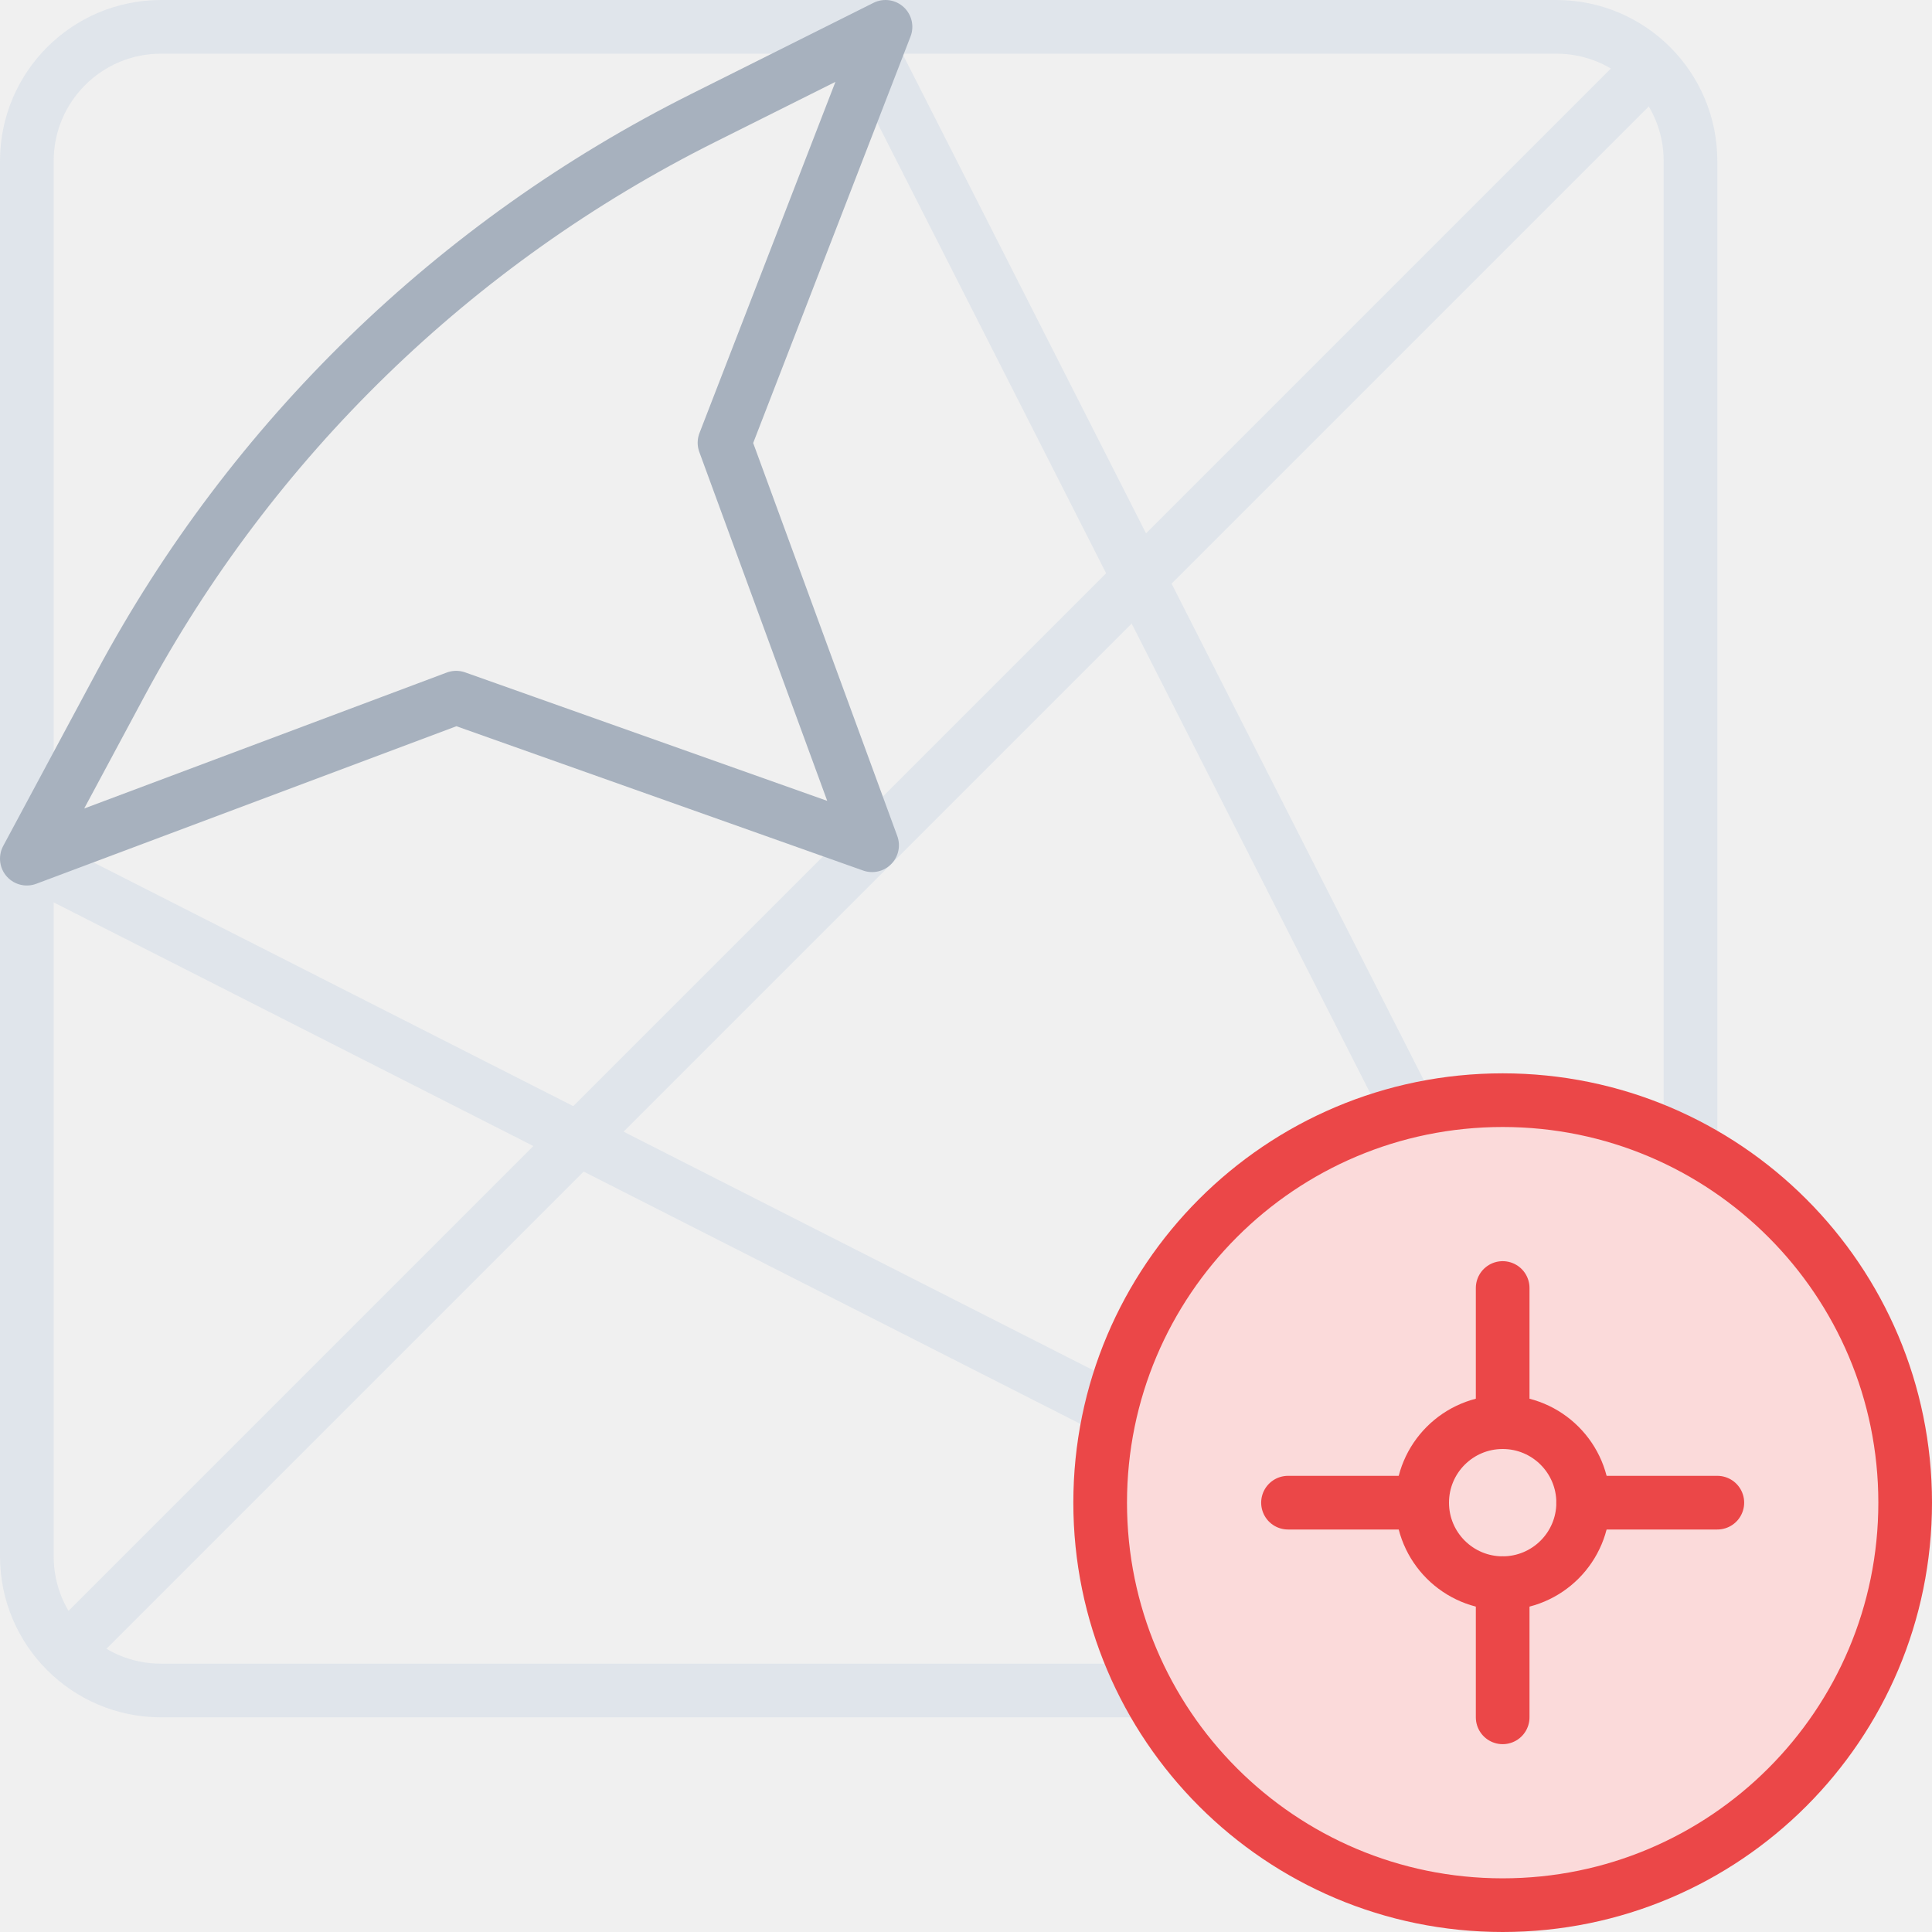
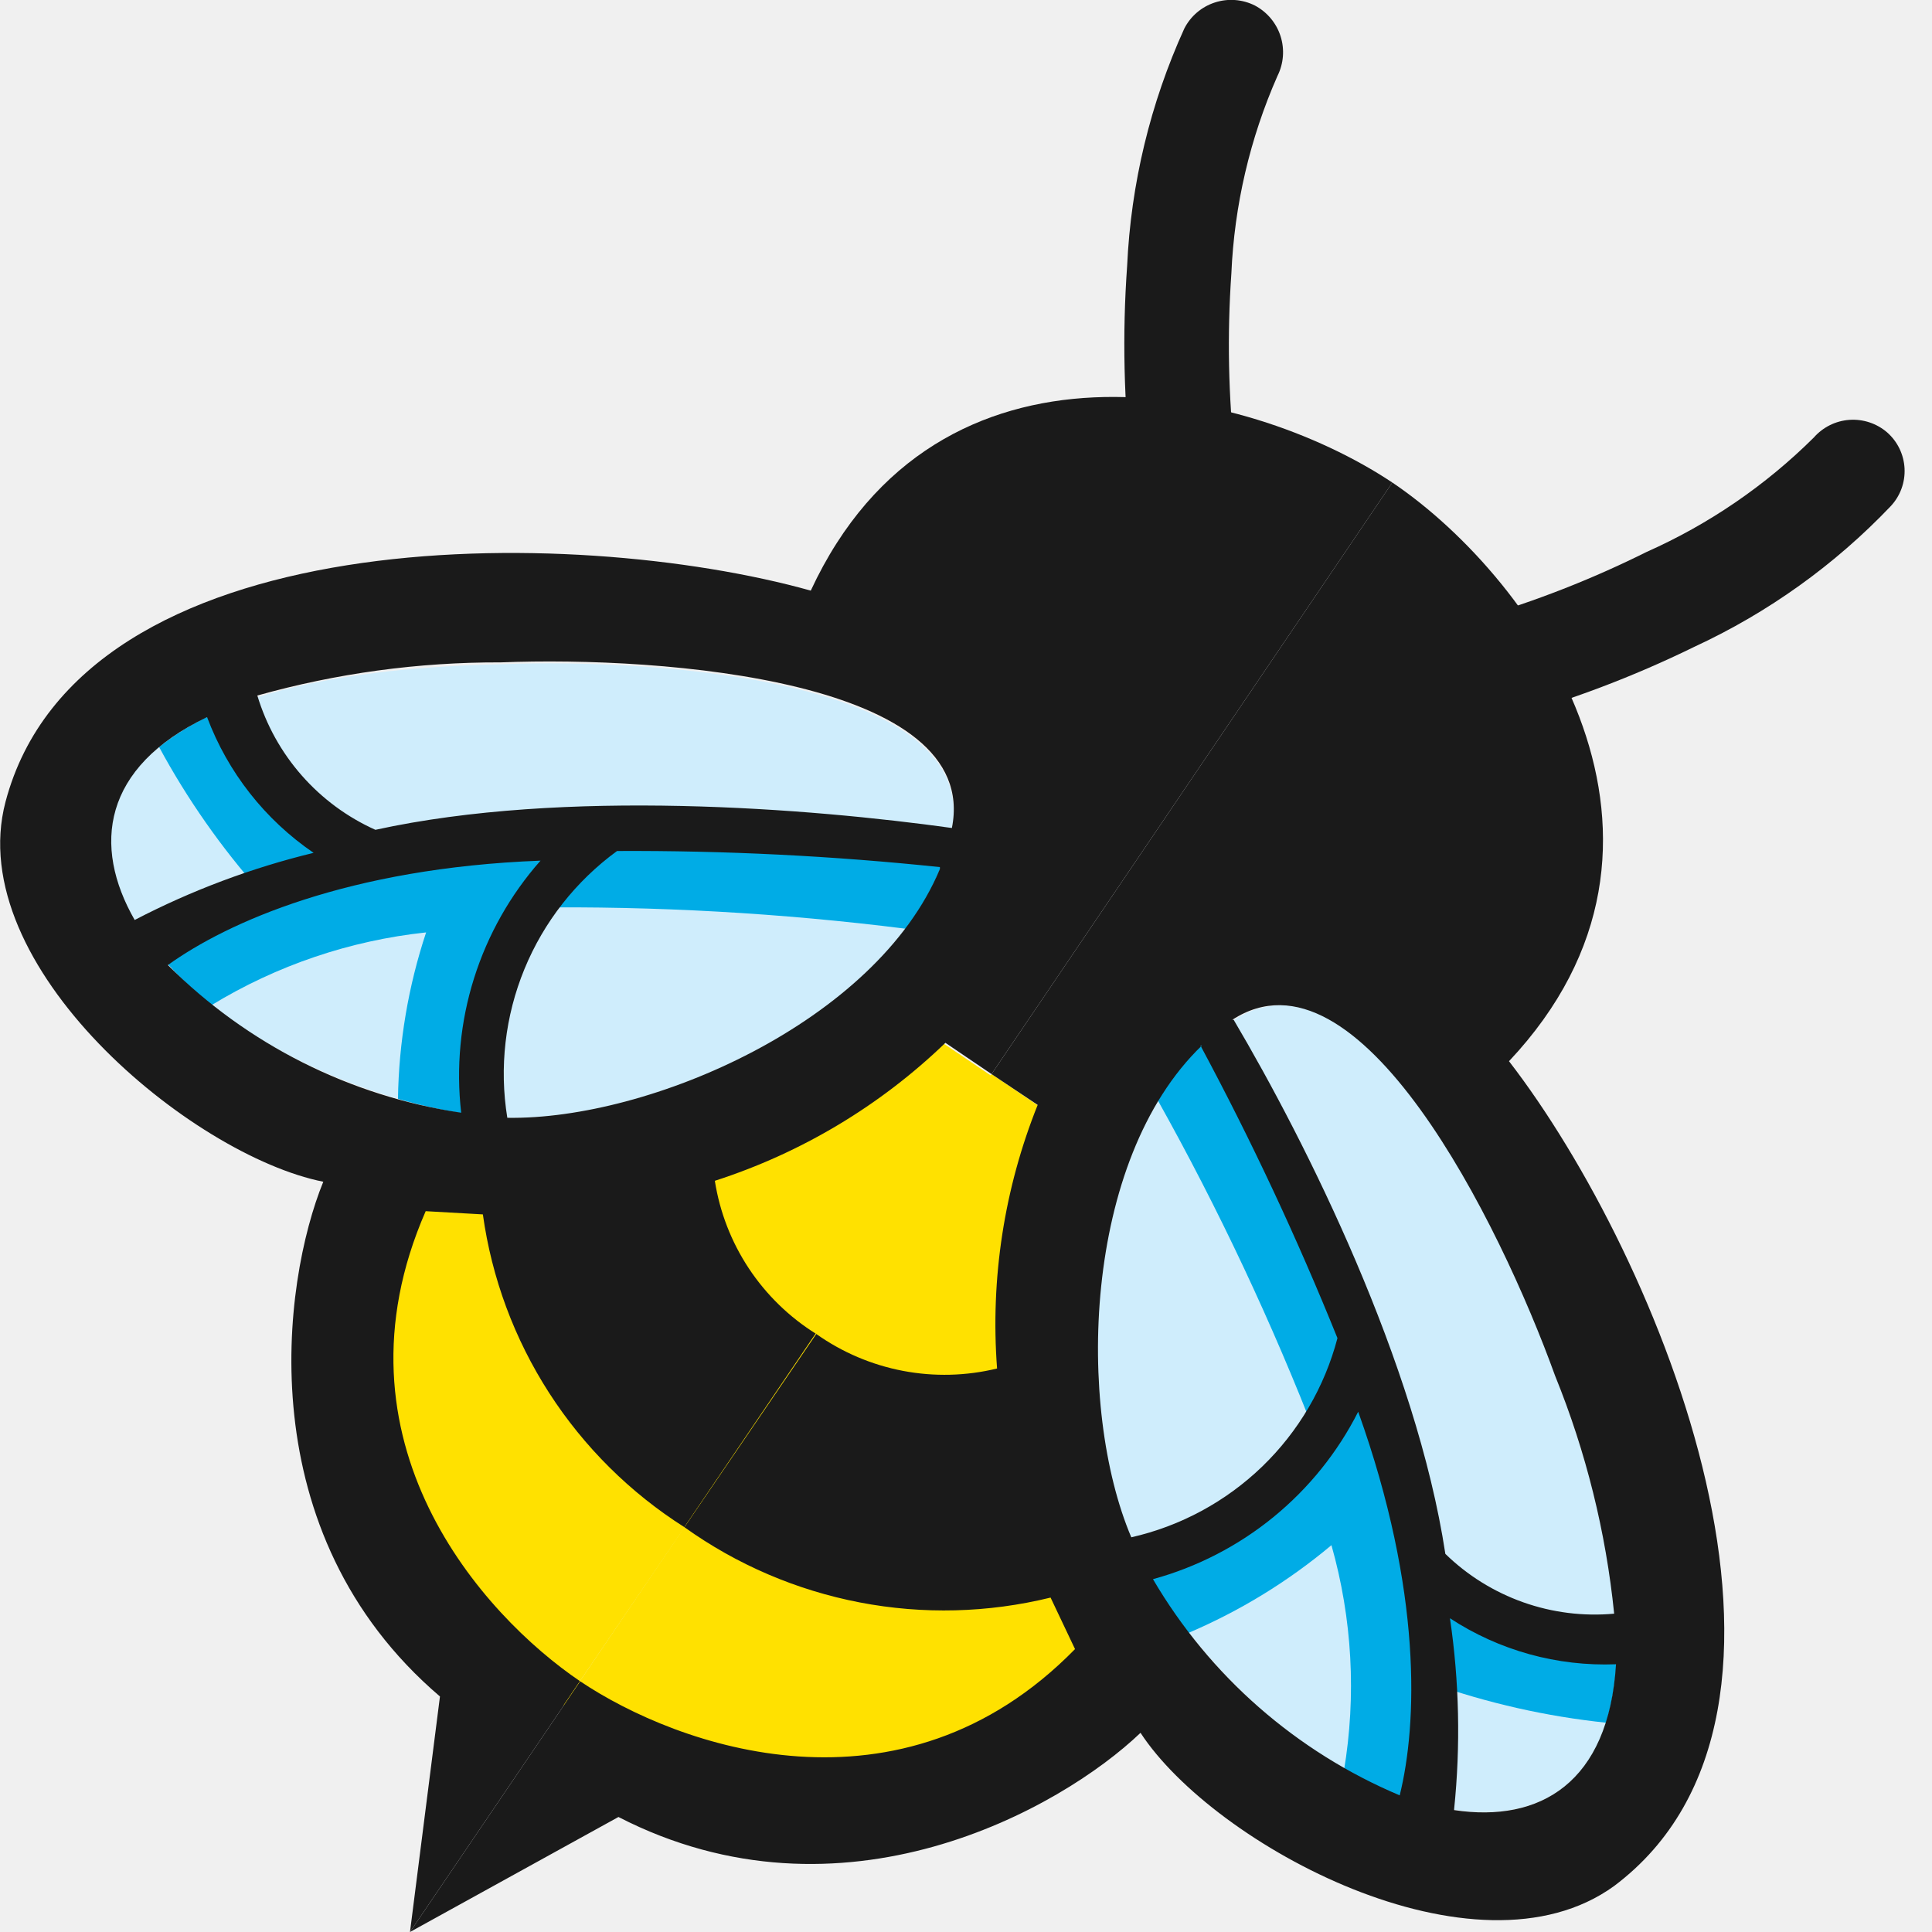
<svg xmlns="http://www.w3.org/2000/svg" width="72" height="72" viewBox="0 0 72 72" fill="none">
-   <path d="M1 6C1 3.239 3.239 1 6 1H58C60.761 1 63 3.239 63 6V58C63 60.761 60.761 63 58 63H6C3.239 63 1 60.761 1 58V6Z" stroke="#E0E5EB" stroke-width="2" />
-   <path d="M32 1L64 64L1 32" stroke="#E0E5EB" stroke-width="2" stroke-linejoin="round" />
-   <path d="M2 62L62 2" stroke="#E0E5EB" stroke-width="2" stroke-linejoin="round" />
-   <path d="M27 16.5L33 1L26.194 4.403C16.958 9.021 9.379 16.385 4.497 25.483L1 32L17 26L32.5 31.5L27 16.5Z" stroke="#A7B1BE" stroke-width="2" stroke-linejoin="round" />
-   <circle cx="56" cy="56" r="15" fill="#FBDADA" stroke="#EB4748" stroke-width="2" />
-   <circle cx="56" cy="56" r="3" stroke="#EB4748" stroke-width="2" />
-   <path d="M56 53V48" stroke="#EB4748" stroke-width="2" stroke-linecap="round" stroke-linejoin="round" />
-   <path d="M59 56H64" stroke="#EB4748" stroke-width="2" stroke-linecap="round" stroke-linejoin="round" />
-   <path d="M48 56H53" stroke="#EB4748" stroke-width="2" stroke-linecap="round" stroke-linejoin="round" />
-   <path d="M56 64V59" stroke="#EB4748" stroke-width="2" stroke-linecap="round" stroke-linejoin="round" />
+   <g clip-path="url(#clip0)">
+     <path fill-rule="evenodd" clip-rule="evenodd" d="M46.766 0.206C47.221 0.447 47.565 0.857 47.722 1.347C47.879 1.837 47.838 2.369 47.608 2.829C46.581 5.158 45.998 7.658 45.889 10.2C45.73 12.486 45.776 14.78 46.027 17.058C46.06 17.31 46.044 17.566 45.979 17.812C45.913 18.058 45.8 18.288 45.645 18.491C45.49 18.693 45.297 18.863 45.076 18.99C44.856 19.118 44.612 19.201 44.359 19.235C44.107 19.268 43.85 19.252 43.603 19.187C43.357 19.122 43.125 19.009 42.923 18.854C42.72 18.7 42.55 18.507 42.422 18.287C42.294 18.067 42.211 17.824 42.177 17.572C41.879 15.029 41.822 12.463 42.005 9.909C42.145 6.852 42.869 3.85 44.136 1.063C44.371 0.602 44.78 0.253 45.273 0.093C45.766 -0.068 46.303 -0.027 46.766 0.206Z" fill="#1A1A1A" />
+     <path d="M35.457 30.961C36.626 25.424 24.75 24.515 18.665 24.755C-5.397 25.269 4.692 39.944 17.978 41.589C23.443 42.258 33.996 37.886 35.457 30.961Z" fill="#CFEDFC" />
+     <path d="M5.929 27.839C6.731 27.203 7.63 26.699 8.593 26.348L8.936 27.41L10.655 29.622L13.216 31.919L15.175 31.628L24.972 30.616L35.284 31.713C34.941 32.758 34.423 33.737 33.755 34.611C29.103 34.025 24.417 33.762 19.73 33.822C18.698 35.022 18.32 39.153 18.235 41.605H17.994C16.925 41.469 15.867 41.251 14.831 40.953C14.862 38.844 15.216 36.751 15.88 34.748C13.048 35.05 10.318 35.975 7.888 37.456C7.11 36.849 6.406 36.153 5.791 35.382L9.71 33.239C8.246 31.59 6.977 29.778 5.929 27.839Z" fill="#00ACE6" />
+     <path d="M33.428 37.715L36.952 40.098L21.002 63.549L17.187 60.978L14.23 56.572L12.77 49.423L15.468 43.218L21.81 45.138L33.428 37.715Z" fill="#FFE100" />
+     <path fill-rule="evenodd" clip-rule="evenodd" d="M30.215 22.011C34.941 11.828 46.405 14.331 51.888 17.983L36.952 40.028L35.233 38.863C32.799 41.208 29.86 42.967 26.64 44.005C26.823 45.172 27.255 46.285 27.907 47.27C28.56 48.255 29.417 49.089 30.421 49.714L25.506 56.914C23.482 55.63 21.762 53.922 20.465 51.91C19.168 49.897 18.325 47.627 17.995 45.257L15.864 45.137C12.117 53.708 17.995 60.205 21.621 62.657L15.279 72L16.396 63.223C9.247 57.12 10.518 47.794 12.048 44.04C7.133 43.063 -1.409 36 0.206 29.88C2.99 19.354 21.329 19.525 30.215 22.011ZM35.474 30.857C36.574 25.354 24.732 24.445 18.665 24.685C15.597 24.675 12.543 25.09 9.59 25.92C9.922 27.02 10.486 28.036 11.245 28.899C12.004 29.763 12.94 30.454 13.99 30.925C21.037 29.383 30.18 30.12 35.474 30.857ZM35.027 32.314C31.031 31.895 27.015 31.695 22.996 31.714C21.462 32.834 20.267 34.355 19.546 36.11C18.824 37.865 18.602 39.785 18.906 41.657C24.199 41.743 32.655 38.091 35.027 32.383V32.314ZM17.187 41.468C16.993 39.783 17.156 38.076 17.666 36.458C18.175 34.84 19.019 33.346 20.143 32.074C12.976 32.348 8.473 34.371 6.256 35.965C9.213 38.922 13.046 40.852 17.187 41.468ZM5.019 34.285C7.132 33.185 9.371 32.345 11.687 31.783C9.873 30.545 8.487 28.779 7.717 26.725C3.815 28.594 3.437 31.525 5.019 34.285Z" fill="#1A1A1A" />
+     <path fill-rule="evenodd" clip-rule="evenodd" d="M70.329 16.115C69.941 15.78 69.436 15.612 68.924 15.647C68.412 15.682 67.935 15.919 67.597 16.304C65.795 18.094 63.681 19.54 61.358 20.572C59.317 21.589 57.188 22.421 54.998 23.058C54.751 23.121 54.519 23.232 54.315 23.385C54.111 23.537 53.939 23.729 53.809 23.947C53.546 24.389 53.47 24.918 53.598 25.415C53.725 25.913 54.046 26.34 54.489 26.602C54.932 26.864 55.462 26.94 55.961 26.812C58.436 26.139 60.842 25.232 63.145 24.104C65.895 22.831 68.379 21.051 70.467 18.858C70.641 18.67 70.776 18.45 70.864 18.209C70.951 17.969 70.99 17.713 70.977 17.458C70.964 17.202 70.9 16.952 70.789 16.721C70.678 16.491 70.522 16.285 70.329 16.115Z" fill="#1A1A1A" />
+     <path d="M45.942 38.039C50.669 34.884 55.928 45.547 57.973 51.273C66.446 73.679 49.053 69.873 42.505 58.13C39.909 53.364 40.047 41.964 45.942 38.039Z" fill="#CFEDFC" />
+     <path d="M59.862 64.201C60.143 63.226 60.277 62.215 60.258 61.201H59.123L56.425 60.395L53.28 58.99L52.833 57.07L50.117 47.624L45.254 38.504C44.416 39.21 43.701 40.05 43.139 40.99C45.423 45.074 47.416 49.313 49.103 53.675C48.364 55.081 44.669 56.967 42.4 57.961C42.45 58.029 42.491 58.105 42.521 58.184C43.028 59.121 43.602 60.02 44.239 60.875C46.187 60.051 48 58.942 49.619 57.584C50.395 60.321 50.554 63.196 50.083 66.001C50.942 66.476 51.846 66.867 52.781 67.167L53.331 62.727C55.443 63.473 57.635 63.968 59.862 64.201Z" fill="#00ACE6" />
+     <path d="M40.477 42.41L36.954 40.027L21.004 63.547L24.837 66.136L29.993 67.25L37.194 65.947L42.058 61.164L37.899 56.022L40.477 42.41Z" fill="#FFE100" />
+     <path fill-rule="evenodd" clip-rule="evenodd" d="M56.236 39.548C63.936 31.371 57.319 21.651 51.888 17.982L36.952 40.028L38.671 41.177C37.423 44.293 36.905 47.653 37.158 51C36.009 51.28 34.812 51.31 33.65 51.088C32.487 50.866 31.386 50.398 30.421 49.714L25.506 56.914C27.455 58.309 29.685 59.265 32.041 59.718C34.396 60.171 36.823 60.109 39.152 59.537L40.063 61.457C33.566 68.091 25.248 65.091 21.621 62.657L15.279 72L23.048 67.714C31.384 72 39.53 67.422 42.504 64.577C45.236 68.76 54.999 74.022 60.155 70.285C68.852 63.754 61.874 46.851 56.236 39.548ZM45.924 38.005C50.633 34.937 55.892 45.565 57.955 51.274C59.106 54.109 59.847 57.093 60.155 60.137C59.007 60.242 57.85 60.097 56.764 59.712C55.678 59.327 54.688 58.712 53.864 57.908C52.782 50.794 48.691 42.6 45.975 38.005H45.924ZM44.738 38.965C46.637 42.504 48.341 46.144 49.843 49.868C49.365 51.688 48.396 53.342 47.042 54.651C45.687 55.959 43.999 56.873 42.16 57.291C40.115 52.474 40.338 43.251 44.79 38.965H44.738ZM42.968 58.851C44.609 58.401 46.137 57.614 47.455 56.539C48.772 55.464 49.849 54.126 50.616 52.611C53.022 59.331 52.816 64.268 52.163 66.908C48.307 65.282 45.081 62.456 42.968 58.851ZM54.191 67.422C54.435 65.054 54.383 62.664 54.036 60.308C55.869 61.509 58.032 62.108 60.224 62.022C59.949 66.445 57.388 67.937 54.191 67.457V67.422Z" fill="#1A1A1A" />
+   </g>
+   <defs>
+     <clipPath id="clip0">
+       <rect width="72" height="72" fill="white" />
+     </clipPath>
+   </defs>
</svg>
